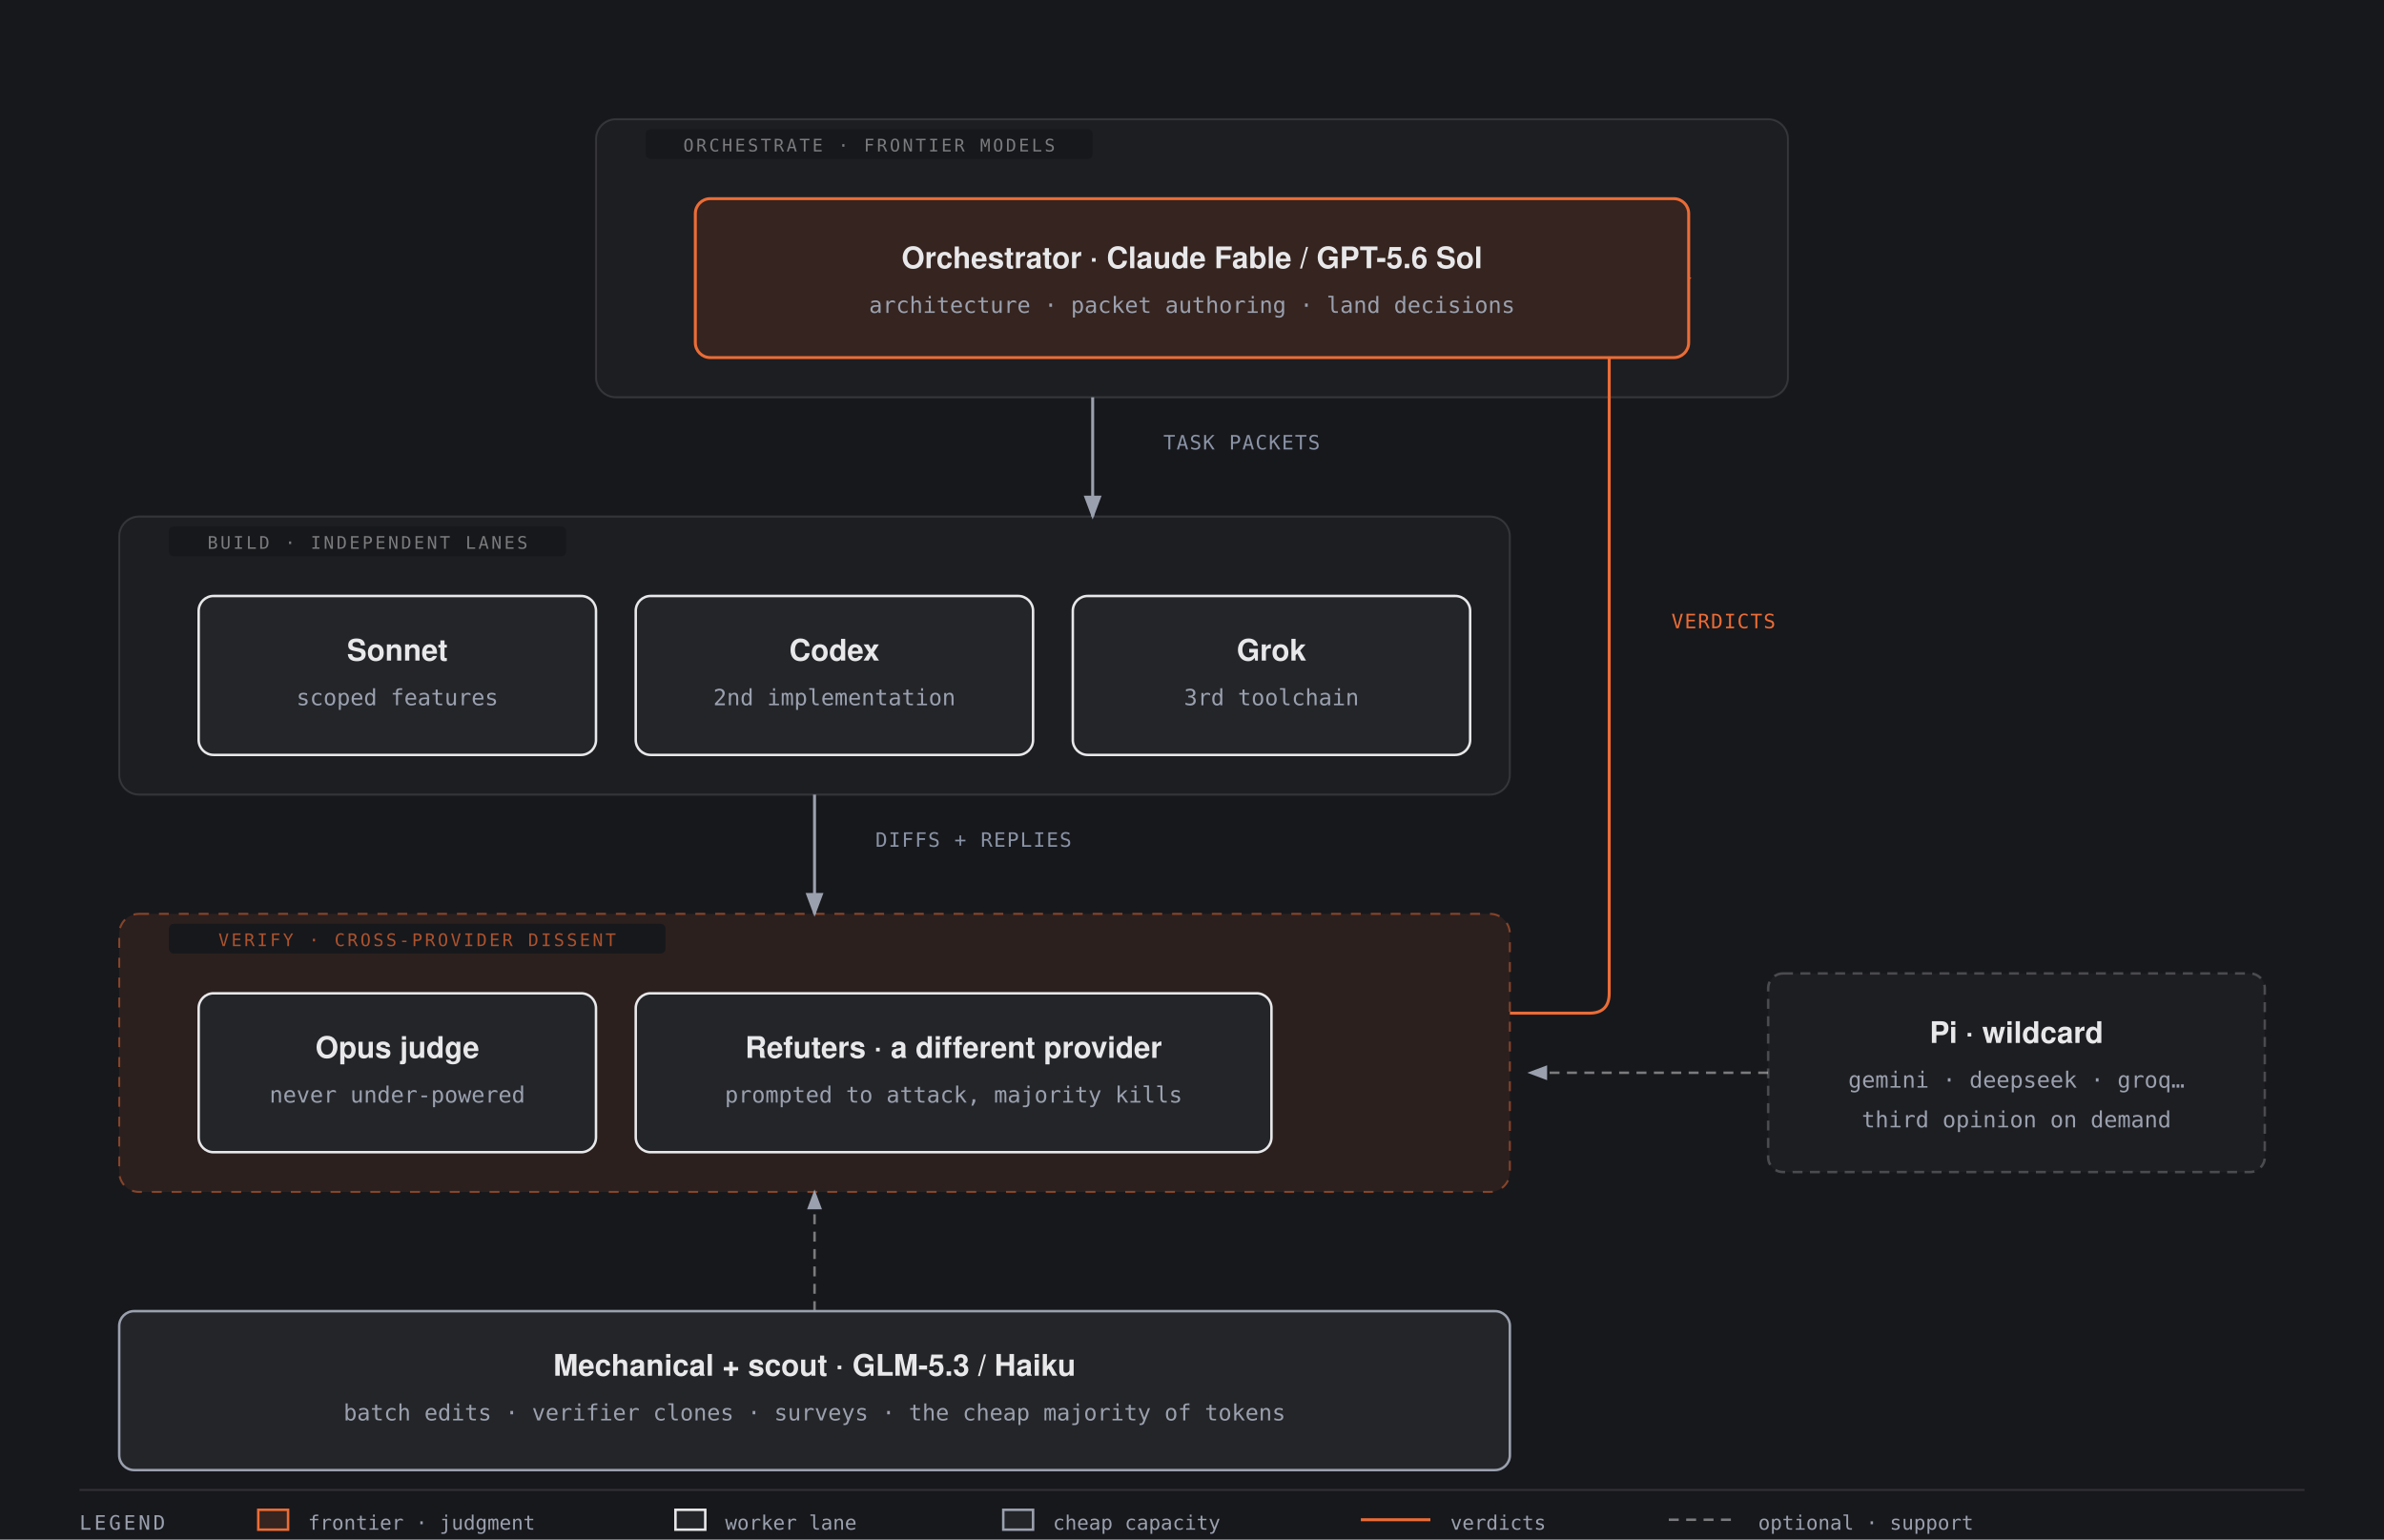
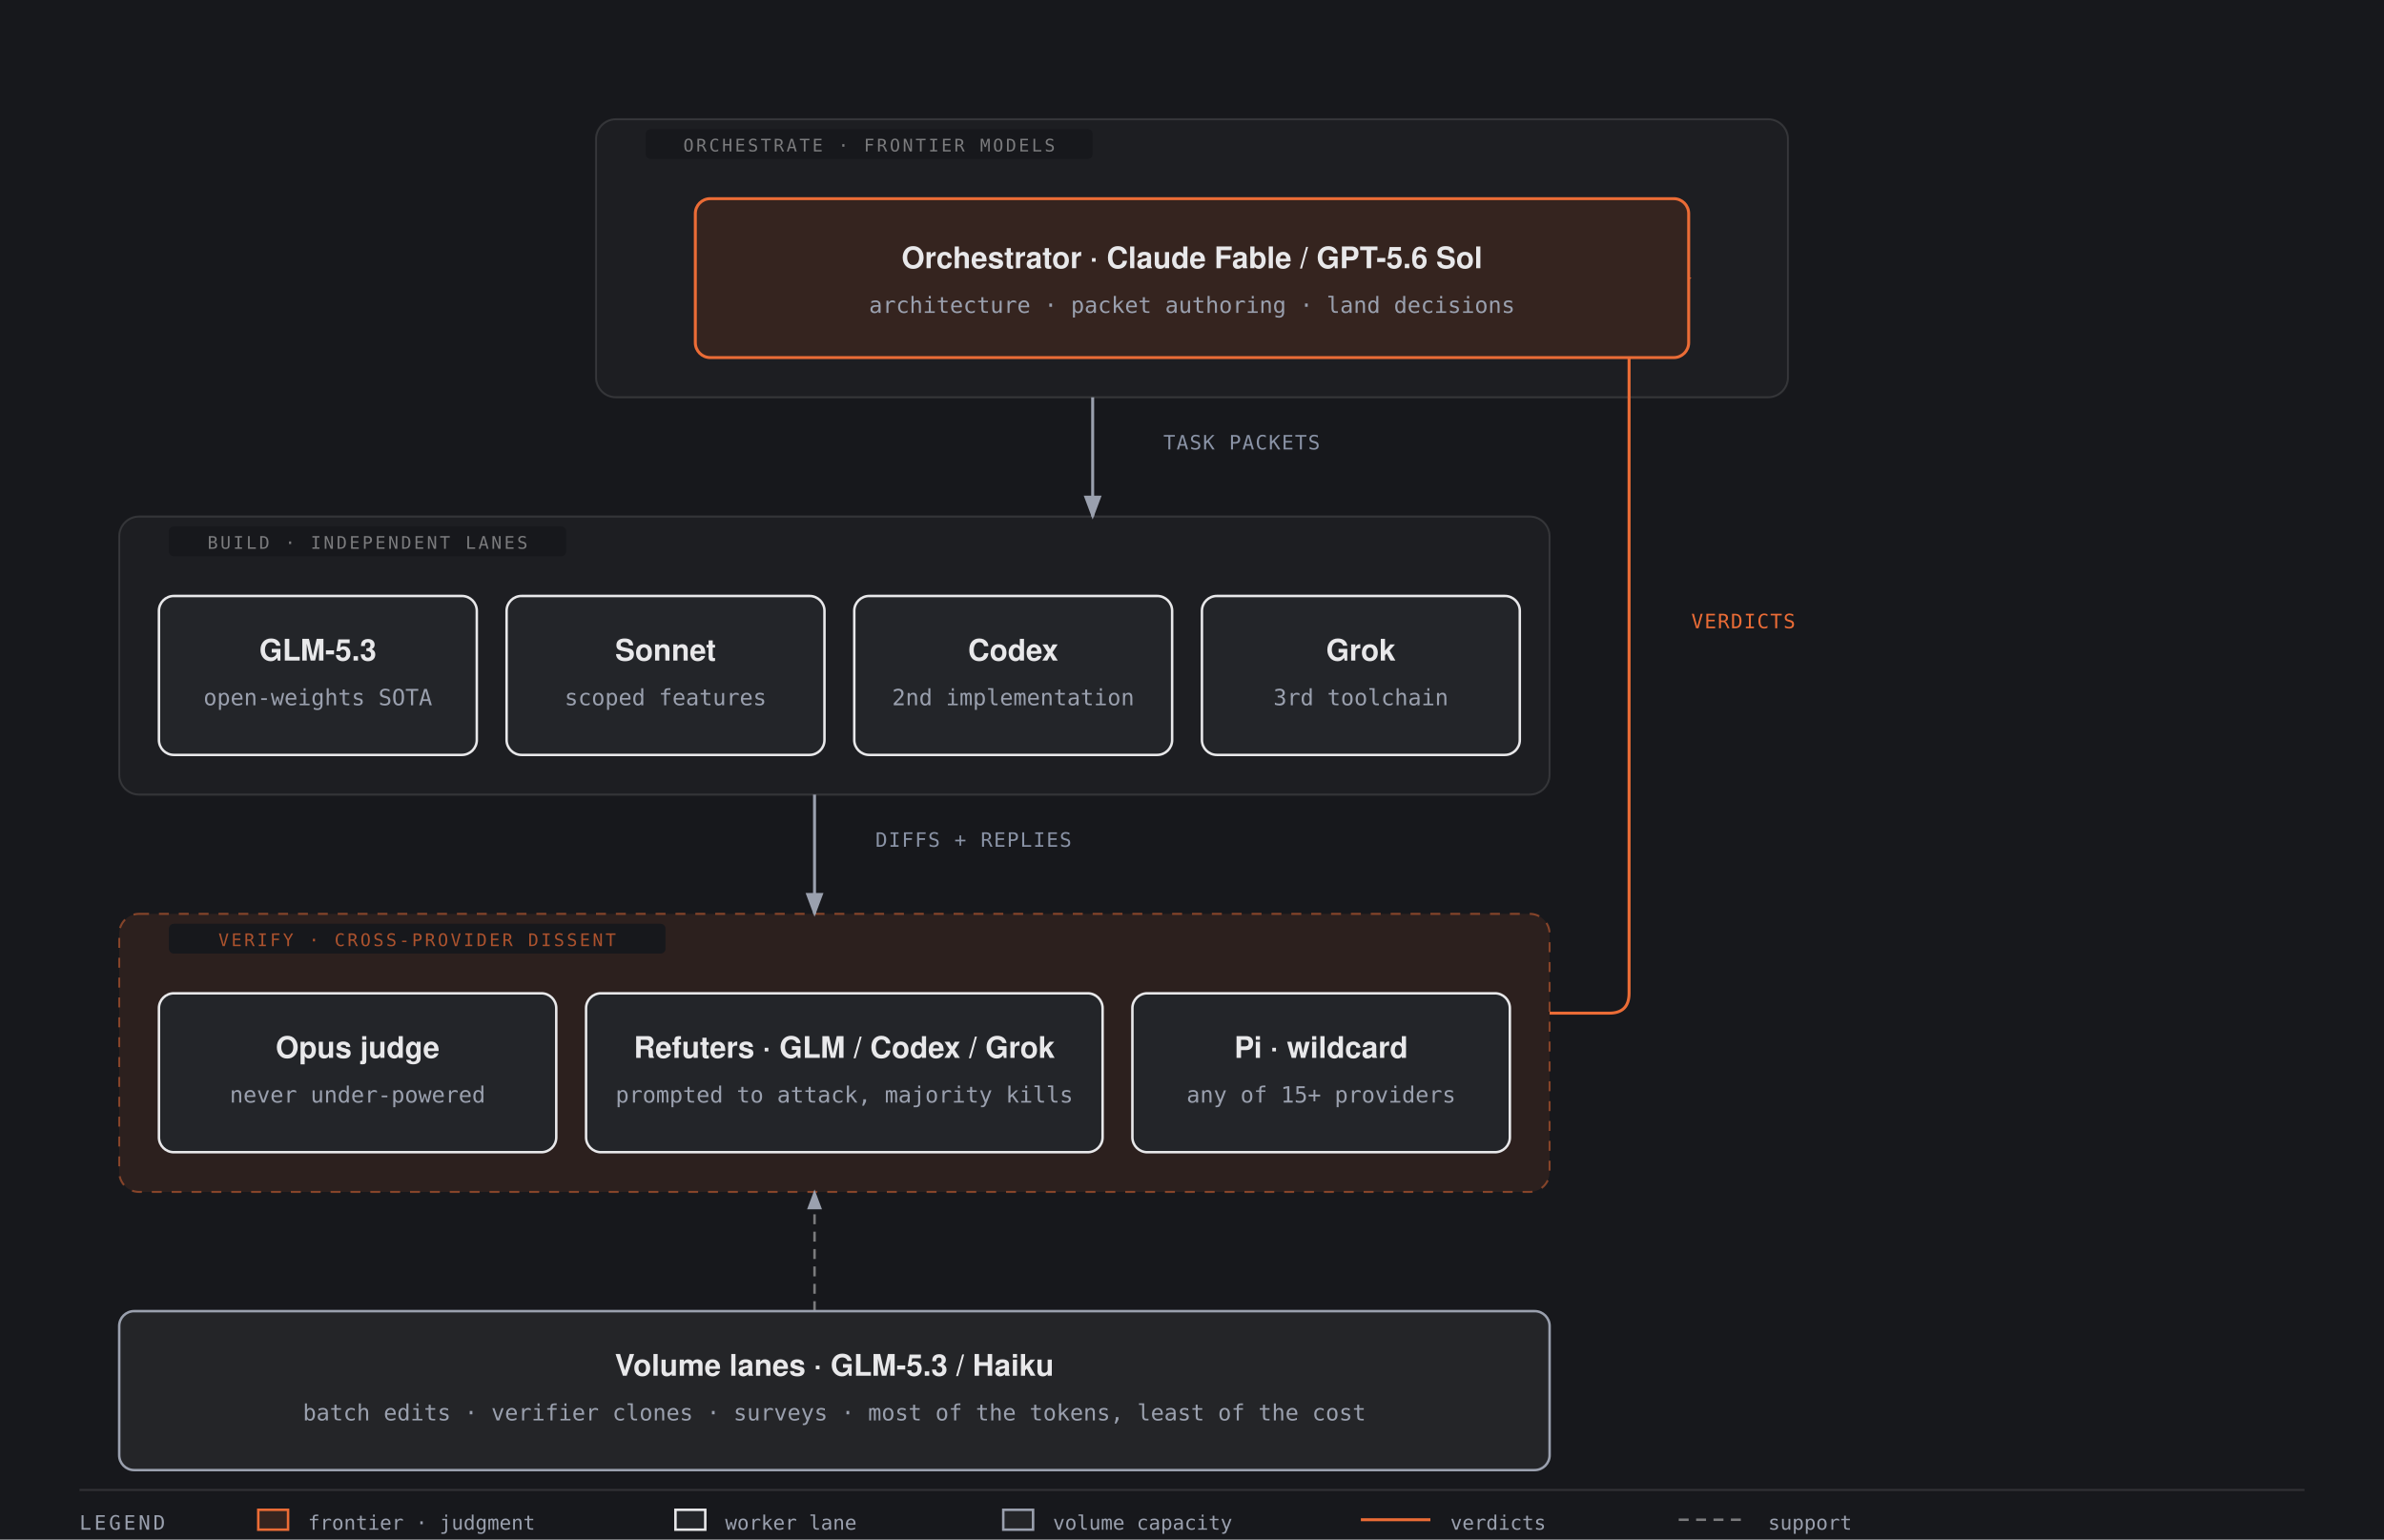
<svg xmlns="http://www.w3.org/2000/svg" viewBox="0 0 960 620" role="img" aria-labelledby="ff-roles-dark-title ff-roles-dark-desc" font-family="ui-sans-serif,'Segoe UI',Helvetica,Arial,sans-serif">
  <defs>
    <marker id="fr-arrow" markerWidth="8" markerHeight="6" refX="7" refY="3" orient="auto">
      <polygon points="0 0, 8 3, 0 6" fill="#9aa0ae" />
    </marker>
    <marker id="fr-arrow-accent" markerWidth="8" markerHeight="6" refX="7" refY="3" orient="auto">
      <polygon points="0 0, 8 3, 0 6" fill="#eb6c36" />
    </marker>
  </defs>
  <rect width="100%" height="100%" fill="#17181c" />
  <rect x="240" y="48" width="480" height="112" rx="8" fill="rgba(245,245,245,0.03)" stroke="rgba(245,245,245,0.12)" stroke-width="0.8" />
  <rect x="260" y="52" width="180" height="12" rx="2" fill="#17181c" />
  <text x="350" y="61" fill="rgba(245,245,245,0.45)" font-size="7" font-family="ui-monospace,'Cascadia Code',Consolas,monospace" text-anchor="middle" letter-spacing="0.14em">ORCHESTRATE · FRONTIER MODELS</text>
-   <rect x="48" y="208" width="560" height="112" rx="8" fill="rgba(245,245,245,0.03)" stroke="rgba(245,245,245,0.12)" stroke-width="0.8" />
+   <rect x="48" y="208" width="576" height="112" rx="8" fill="rgba(245,245,245,0.03)" stroke="rgba(245,245,245,0.12)" stroke-width="0.8" />
  <rect x="68" y="212" width="160" height="12" rx="2" fill="#17181c" />
  <text x="148" y="221" fill="rgba(245,245,245,0.45)" font-size="7" font-family="ui-monospace,'Cascadia Code',Consolas,monospace" text-anchor="middle" letter-spacing="0.14em">BUILD · INDEPENDENT LANES</text>
-   <rect x="48" y="368" width="560" height="112" rx="8" fill="rgba(235,108,54,0.10)" stroke="rgba(235,108,54,0.50)" stroke-width="0.8" stroke-dasharray="4,4" />
+   <rect x="48" y="368" width="576" height="112" rx="8" fill="rgba(235,108,54,0.10)" stroke="rgba(235,108,54,0.50)" stroke-width="0.8" stroke-dasharray="4,4" />
  <rect x="68" y="372" width="200" height="12" rx="2" fill="#17181c" />
  <text x="168" y="381" fill="rgba(235,108,54,0.70)" font-size="7" font-family="ui-monospace,'Cascadia Code',Consolas,monospace" text-anchor="middle" letter-spacing="0.14em">VERIFY · CROSS-PROVIDER DISSENT</text>
  <line x1="440" y1="160" x2="440" y2="208" stroke="#9aa0ae" stroke-width="1.2" marker-end="url(#fr-arrow)" />
  <line x1="328" y1="320" x2="328" y2="368" stroke="#9aa0ae" stroke-width="1.2" marker-end="url(#fr-arrow)" />
-   <path d="M608,408 H640 Q648,408 648,400 V120 Q648,112 656,112 H680" fill="none" stroke="#eb6c36" stroke-width="1.2" marker-end="url(#fr-arrow-accent)" />
+   <path d="M624,408 H648 Q656,408 656,400 V120 Q656,112 664,112 H680" fill="none" stroke="#eb6c36" stroke-width="1.2" marker-end="url(#fr-arrow-accent)" />
  <line x1="328" y1="528" x2="328" y2="480" stroke="rgba(245,245,245,0.45)" stroke-width="1" stroke-dasharray="4,3" marker-end="url(#fr-arrow)" />
-   <line x1="712" y1="432" x2="616" y2="432" stroke="rgba(245,245,245,0.45)" stroke-width="1" stroke-dasharray="4,3" marker-end="url(#fr-arrow)" />
  <rect x="452" y="172" width="96" height="12" rx="2" fill="#17181c" />
  <text x="500" y="181" fill="#8a93a6" font-size="8" font-family="ui-monospace,'Cascadia Code',Consolas,monospace" text-anchor="middle" letter-spacing="0.06em">TASK PACKETS</text>
  <rect x="340" y="332" width="104" height="12" rx="2" fill="#17181c" />
  <text x="392" y="341" fill="#8a93a6" font-size="8" font-family="ui-monospace,'Cascadia Code',Consolas,monospace" text-anchor="middle" letter-spacing="0.06em">DIFFS + REPLIES</text>
-   <rect x="660" y="244" width="68" height="12" rx="2" fill="#17181c" />
-   <text x="694" y="253" fill="#eb6c36" font-size="8" font-family="ui-monospace,'Cascadia Code',Consolas,monospace" text-anchor="middle" letter-spacing="0.06em">VERDICTS</text>
+   <rect x="668" y="244" width="68" height="12" rx="2" fill="#17181c" />
+   <text x="702" y="253" fill="#eb6c36" font-size="8" font-family="ui-monospace,'Cascadia Code',Consolas,monospace" text-anchor="middle" letter-spacing="0.06em">VERDICTS</text>
  <rect x="280" y="80" width="400" height="64" rx="6" fill="#17181c" />
  <rect x="280" y="80" width="400" height="64" rx="6" fill="rgba(235,108,54,0.14)" stroke="#eb6c36" stroke-width="1.2" />
  <text x="480" y="108" fill="#e8e8ea" font-size="12" font-weight="600" text-anchor="middle">Orchestrator · Claude Fable / GPT-5.6 Sol</text>
  <text x="480" y="126" fill="#9aa0ae" font-size="9" font-family="ui-monospace,'Cascadia Code',Consolas,monospace" text-anchor="middle">architecture · packet authoring · land decisions</text>
-   <rect x="80" y="240" width="160" height="64" rx="6" fill="#17181c" />
-   <rect x="80" y="240" width="160" height="64" rx="6" fill="#232529" stroke="#e8e8ea" stroke-width="1" />
-   <text x="160" y="266" fill="#e8e8ea" font-size="12" font-weight="600" text-anchor="middle">Sonnet</text>
-   <text x="160" y="284" fill="#9aa0ae" font-size="9" font-family="ui-monospace,'Cascadia Code',Consolas,monospace" text-anchor="middle">scoped features</text>
-   <rect x="256" y="240" width="160" height="64" rx="6" fill="#17181c" />
-   <rect x="256" y="240" width="160" height="64" rx="6" fill="#232529" stroke="#e8e8ea" stroke-width="1" />
-   <text x="336" y="266" fill="#e8e8ea" font-size="12" font-weight="600" text-anchor="middle">Codex</text>
-   <text x="336" y="284" fill="#9aa0ae" font-size="9" font-family="ui-monospace,'Cascadia Code',Consolas,monospace" text-anchor="middle">2nd implementation</text>
-   <rect x="432" y="240" width="160" height="64" rx="6" fill="#17181c" />
-   <rect x="432" y="240" width="160" height="64" rx="6" fill="#232529" stroke="#e8e8ea" stroke-width="1" />
-   <text x="512" y="266" fill="#e8e8ea" font-size="12" font-weight="600" text-anchor="middle">Grok</text>
-   <text x="512" y="284" fill="#9aa0ae" font-size="9" font-family="ui-monospace,'Cascadia Code',Consolas,monospace" text-anchor="middle">3rd toolchain</text>
-   <rect x="80" y="400" width="160" height="64" rx="6" fill="#17181c" />
-   <rect x="80" y="400" width="160" height="64" rx="6" fill="#232529" stroke="#e8e8ea" stroke-width="1" />
-   <text x="160" y="426" fill="#e8e8ea" font-size="12" font-weight="600" text-anchor="middle">Opus judge</text>
-   <text x="160" y="444" fill="#9aa0ae" font-size="9" font-family="ui-monospace,'Cascadia Code',Consolas,monospace" text-anchor="middle">never under-powered</text>
-   <rect x="256" y="400" width="256" height="64" rx="6" fill="#17181c" />
-   <rect x="256" y="400" width="256" height="64" rx="6" fill="#232529" stroke="#e8e8ea" stroke-width="1" />
-   <text x="384" y="426" fill="#e8e8ea" font-size="12" font-weight="600" text-anchor="middle">Refuters · a different provider</text>
-   <text x="384" y="444" fill="#9aa0ae" font-size="9" font-family="ui-monospace,'Cascadia Code',Consolas,monospace" text-anchor="middle">prompted to attack, majority kills</text>
-   <rect x="48" y="528" width="560" height="64" rx="6" fill="#17181c" />
-   <rect x="48" y="528" width="560" height="64" rx="6" fill="rgba(245,245,245,0.06)" stroke="#9aa0ae" stroke-width="1" />
-   <text x="328" y="554" fill="#e8e8ea" font-size="12" font-weight="600" text-anchor="middle">Mechanical + scout · GLM-5.3 / Haiku</text>
-   <text x="328" y="572" fill="#9aa0ae" font-size="9" font-family="ui-monospace,'Cascadia Code',Consolas,monospace" text-anchor="middle">batch edits · verifier clones · surveys · the cheap majority of tokens</text>
-   <rect x="712" y="392" width="200" height="80" rx="6" fill="#17181c" />
-   <rect x="712" y="392" width="200" height="80" rx="6" fill="rgba(245,245,245,0.03)" stroke="rgba(245,245,245,0.22)" stroke-width="1" stroke-dasharray="4,3" />
-   <text x="812" y="420" fill="#e8e8ea" font-size="12" font-weight="600" text-anchor="middle">Pi · wildcard</text>
-   <text x="812" y="438" fill="#9aa0ae" font-size="9" font-family="ui-monospace,'Cascadia Code',Consolas,monospace" text-anchor="middle">gemini · deepseek · groq…</text>
-   <text x="812" y="454" fill="#9aa0ae" font-size="9" font-family="ui-monospace,'Cascadia Code',Consolas,monospace" text-anchor="middle">third opinion on demand</text>
+   <rect x="64" y="240" width="128" height="64" rx="6" fill="#17181c" />
+   <rect x="64" y="240" width="128" height="64" rx="6" fill="#232529" stroke="#e8e8ea" stroke-width="1" />
+   <text x="128" y="266" fill="#e8e8ea" font-size="12" font-weight="600" text-anchor="middle">GLM-5.3</text>
+   <text x="128" y="284" fill="#9aa0ae" font-size="9" font-family="ui-monospace,'Cascadia Code',Consolas,monospace" text-anchor="middle">open-weights SOTA</text>
+   <rect x="204" y="240" width="128" height="64" rx="6" fill="#17181c" />
+   <rect x="204" y="240" width="128" height="64" rx="6" fill="#232529" stroke="#e8e8ea" stroke-width="1" />
+   <text x="268" y="266" fill="#e8e8ea" font-size="12" font-weight="600" text-anchor="middle">Sonnet</text>
+   <text x="268" y="284" fill="#9aa0ae" font-size="9" font-family="ui-monospace,'Cascadia Code',Consolas,monospace" text-anchor="middle">scoped features</text>
+   <rect x="344" y="240" width="128" height="64" rx="6" fill="#17181c" />
+   <rect x="344" y="240" width="128" height="64" rx="6" fill="#232529" stroke="#e8e8ea" stroke-width="1" />
+   <text x="408" y="266" fill="#e8e8ea" font-size="12" font-weight="600" text-anchor="middle">Codex</text>
+   <text x="408" y="284" fill="#9aa0ae" font-size="9" font-family="ui-monospace,'Cascadia Code',Consolas,monospace" text-anchor="middle">2nd implementation</text>
+   <rect x="484" y="240" width="128" height="64" rx="6" fill="#17181c" />
+   <rect x="484" y="240" width="128" height="64" rx="6" fill="#232529" stroke="#e8e8ea" stroke-width="1" />
+   <text x="548" y="266" fill="#e8e8ea" font-size="12" font-weight="600" text-anchor="middle">Grok</text>
+   <text x="548" y="284" fill="#9aa0ae" font-size="9" font-family="ui-monospace,'Cascadia Code',Consolas,monospace" text-anchor="middle">3rd toolchain</text>
+   <rect x="64" y="400" width="160" height="64" rx="6" fill="#17181c" />
+   <rect x="64" y="400" width="160" height="64" rx="6" fill="#232529" stroke="#e8e8ea" stroke-width="1" />
+   <text x="144" y="426" fill="#e8e8ea" font-size="12" font-weight="600" text-anchor="middle">Opus judge</text>
+   <text x="144" y="444" fill="#9aa0ae" font-size="9" font-family="ui-monospace,'Cascadia Code',Consolas,monospace" text-anchor="middle">never under-powered</text>
+   <rect x="236" y="400" width="208" height="64" rx="6" fill="#17181c" />
+   <rect x="236" y="400" width="208" height="64" rx="6" fill="#232529" stroke="#e8e8ea" stroke-width="1" />
+   <text x="340" y="426" fill="#e8e8ea" font-size="12" font-weight="600" text-anchor="middle">Refuters · GLM / Codex / Grok</text>
+   <text x="340" y="444" fill="#9aa0ae" font-size="9" font-family="ui-monospace,'Cascadia Code',Consolas,monospace" text-anchor="middle">prompted to attack, majority kills</text>
+   <rect x="456" y="400" width="152" height="64" rx="6" fill="#17181c" />
+   <rect x="456" y="400" width="152" height="64" rx="6" fill="#232529" stroke="#e8e8ea" stroke-width="1" />
+   <text x="532" y="426" fill="#e8e8ea" font-size="12" font-weight="600" text-anchor="middle">Pi · wildcard</text>
+   <text x="532" y="444" fill="#9aa0ae" font-size="9" font-family="ui-monospace,'Cascadia Code',Consolas,monospace" text-anchor="middle">any of 15+ providers</text>
+   <rect x="48" y="528" width="576" height="64" rx="6" fill="#17181c" />
+   <rect x="48" y="528" width="576" height="64" rx="6" fill="rgba(245,245,245,0.06)" stroke="#9aa0ae" stroke-width="1" />
+   <text x="336" y="554" fill="#e8e8ea" font-size="12" font-weight="600" text-anchor="middle">Volume lanes · GLM-5.3 / Haiku</text>
+   <text x="336" y="572" fill="#9aa0ae" font-size="9" font-family="ui-monospace,'Cascadia Code',Consolas,monospace" text-anchor="middle">batch edits · verifier clones · surveys · most of the tokens, least of the cost</text>
  <line x1="32" y1="600" x2="928" y2="600" stroke="rgba(245,245,245,0.12)" stroke-width="0.8" />
  <text x="32" y="616" fill="#9aa0ae" font-size="8" font-family="ui-monospace,'Cascadia Code',Consolas,monospace" letter-spacing="0.14em">LEGEND</text>
  <rect x="104" y="608" width="12" height="8" fill="rgba(235,108,54,0.14)" stroke="#eb6c36" stroke-width="1" />
  <text x="124" y="616" fill="#9aa0ae" font-size="8" font-family="ui-monospace,'Cascadia Code',Consolas,monospace">frontier · judgment</text>
  <rect x="272" y="608" width="12" height="8" fill="#232529" stroke="#e8e8ea" stroke-width="1" />
  <text x="292" y="616" fill="#9aa0ae" font-size="8" font-family="ui-monospace,'Cascadia Code',Consolas,monospace">worker lane</text>
  <rect x="404" y="608" width="12" height="8" fill="rgba(245,245,245,0.06)" stroke="#9aa0ae" stroke-width="1" />
-   <text x="424" y="616" fill="#9aa0ae" font-size="8" font-family="ui-monospace,'Cascadia Code',Consolas,monospace">cheap capacity</text>
+   <text x="424" y="616" fill="#9aa0ae" font-size="8" font-family="ui-monospace,'Cascadia Code',Consolas,monospace">volume capacity</text>
  <line x1="548" y1="612" x2="576" y2="612" stroke="#eb6c36" stroke-width="1.2" />
  <text x="584" y="616" fill="#9aa0ae" font-size="8" font-family="ui-monospace,'Cascadia Code',Consolas,monospace">verdicts</text>
-   <line x1="672" y1="612" x2="700" y2="612" stroke="rgba(245,245,245,0.45)" stroke-width="1" stroke-dasharray="4,3" />
-   <text x="708" y="616" fill="#9aa0ae" font-size="8" font-family="ui-monospace,'Cascadia Code',Consolas,monospace">optional · support</text>
+   <line x1="676" y1="612" x2="704" y2="612" stroke="rgba(245,245,245,0.45)" stroke-width="1" stroke-dasharray="4,3" />
+   <text x="712" y="616" fill="#9aa0ae" font-size="8" font-family="ui-monospace,'Cascadia Code',Consolas,monospace">support</text>
</svg>
